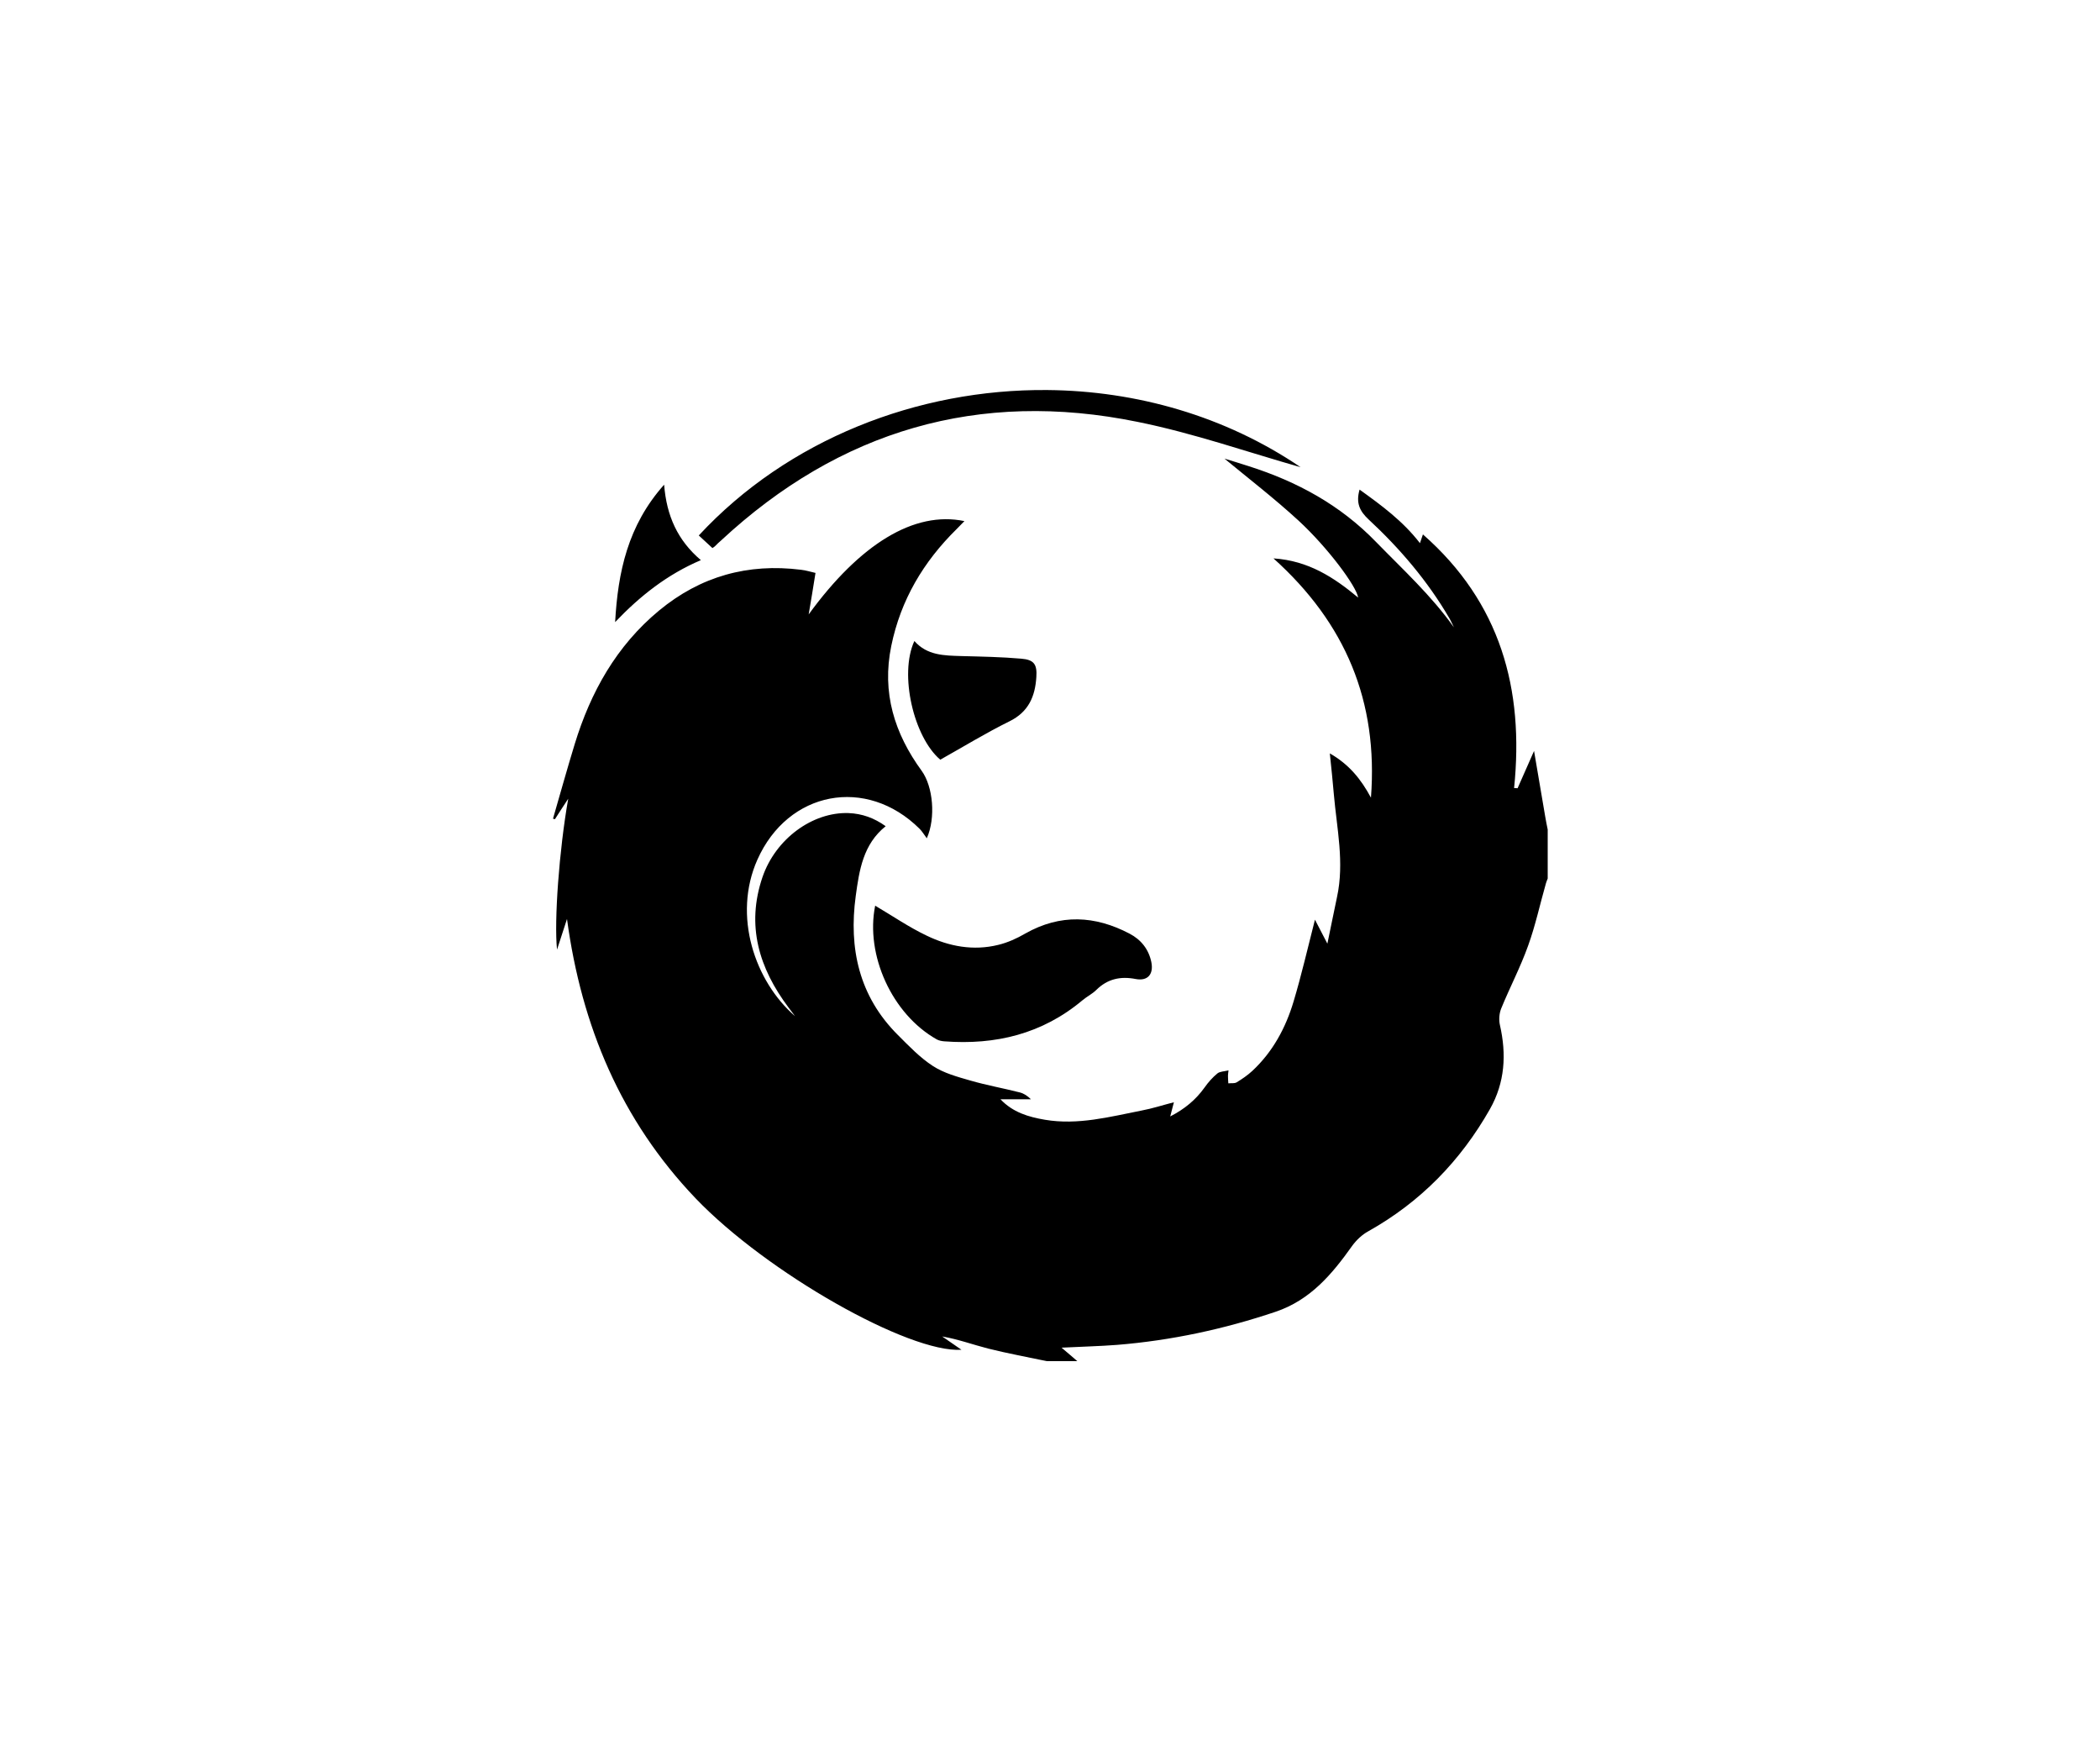
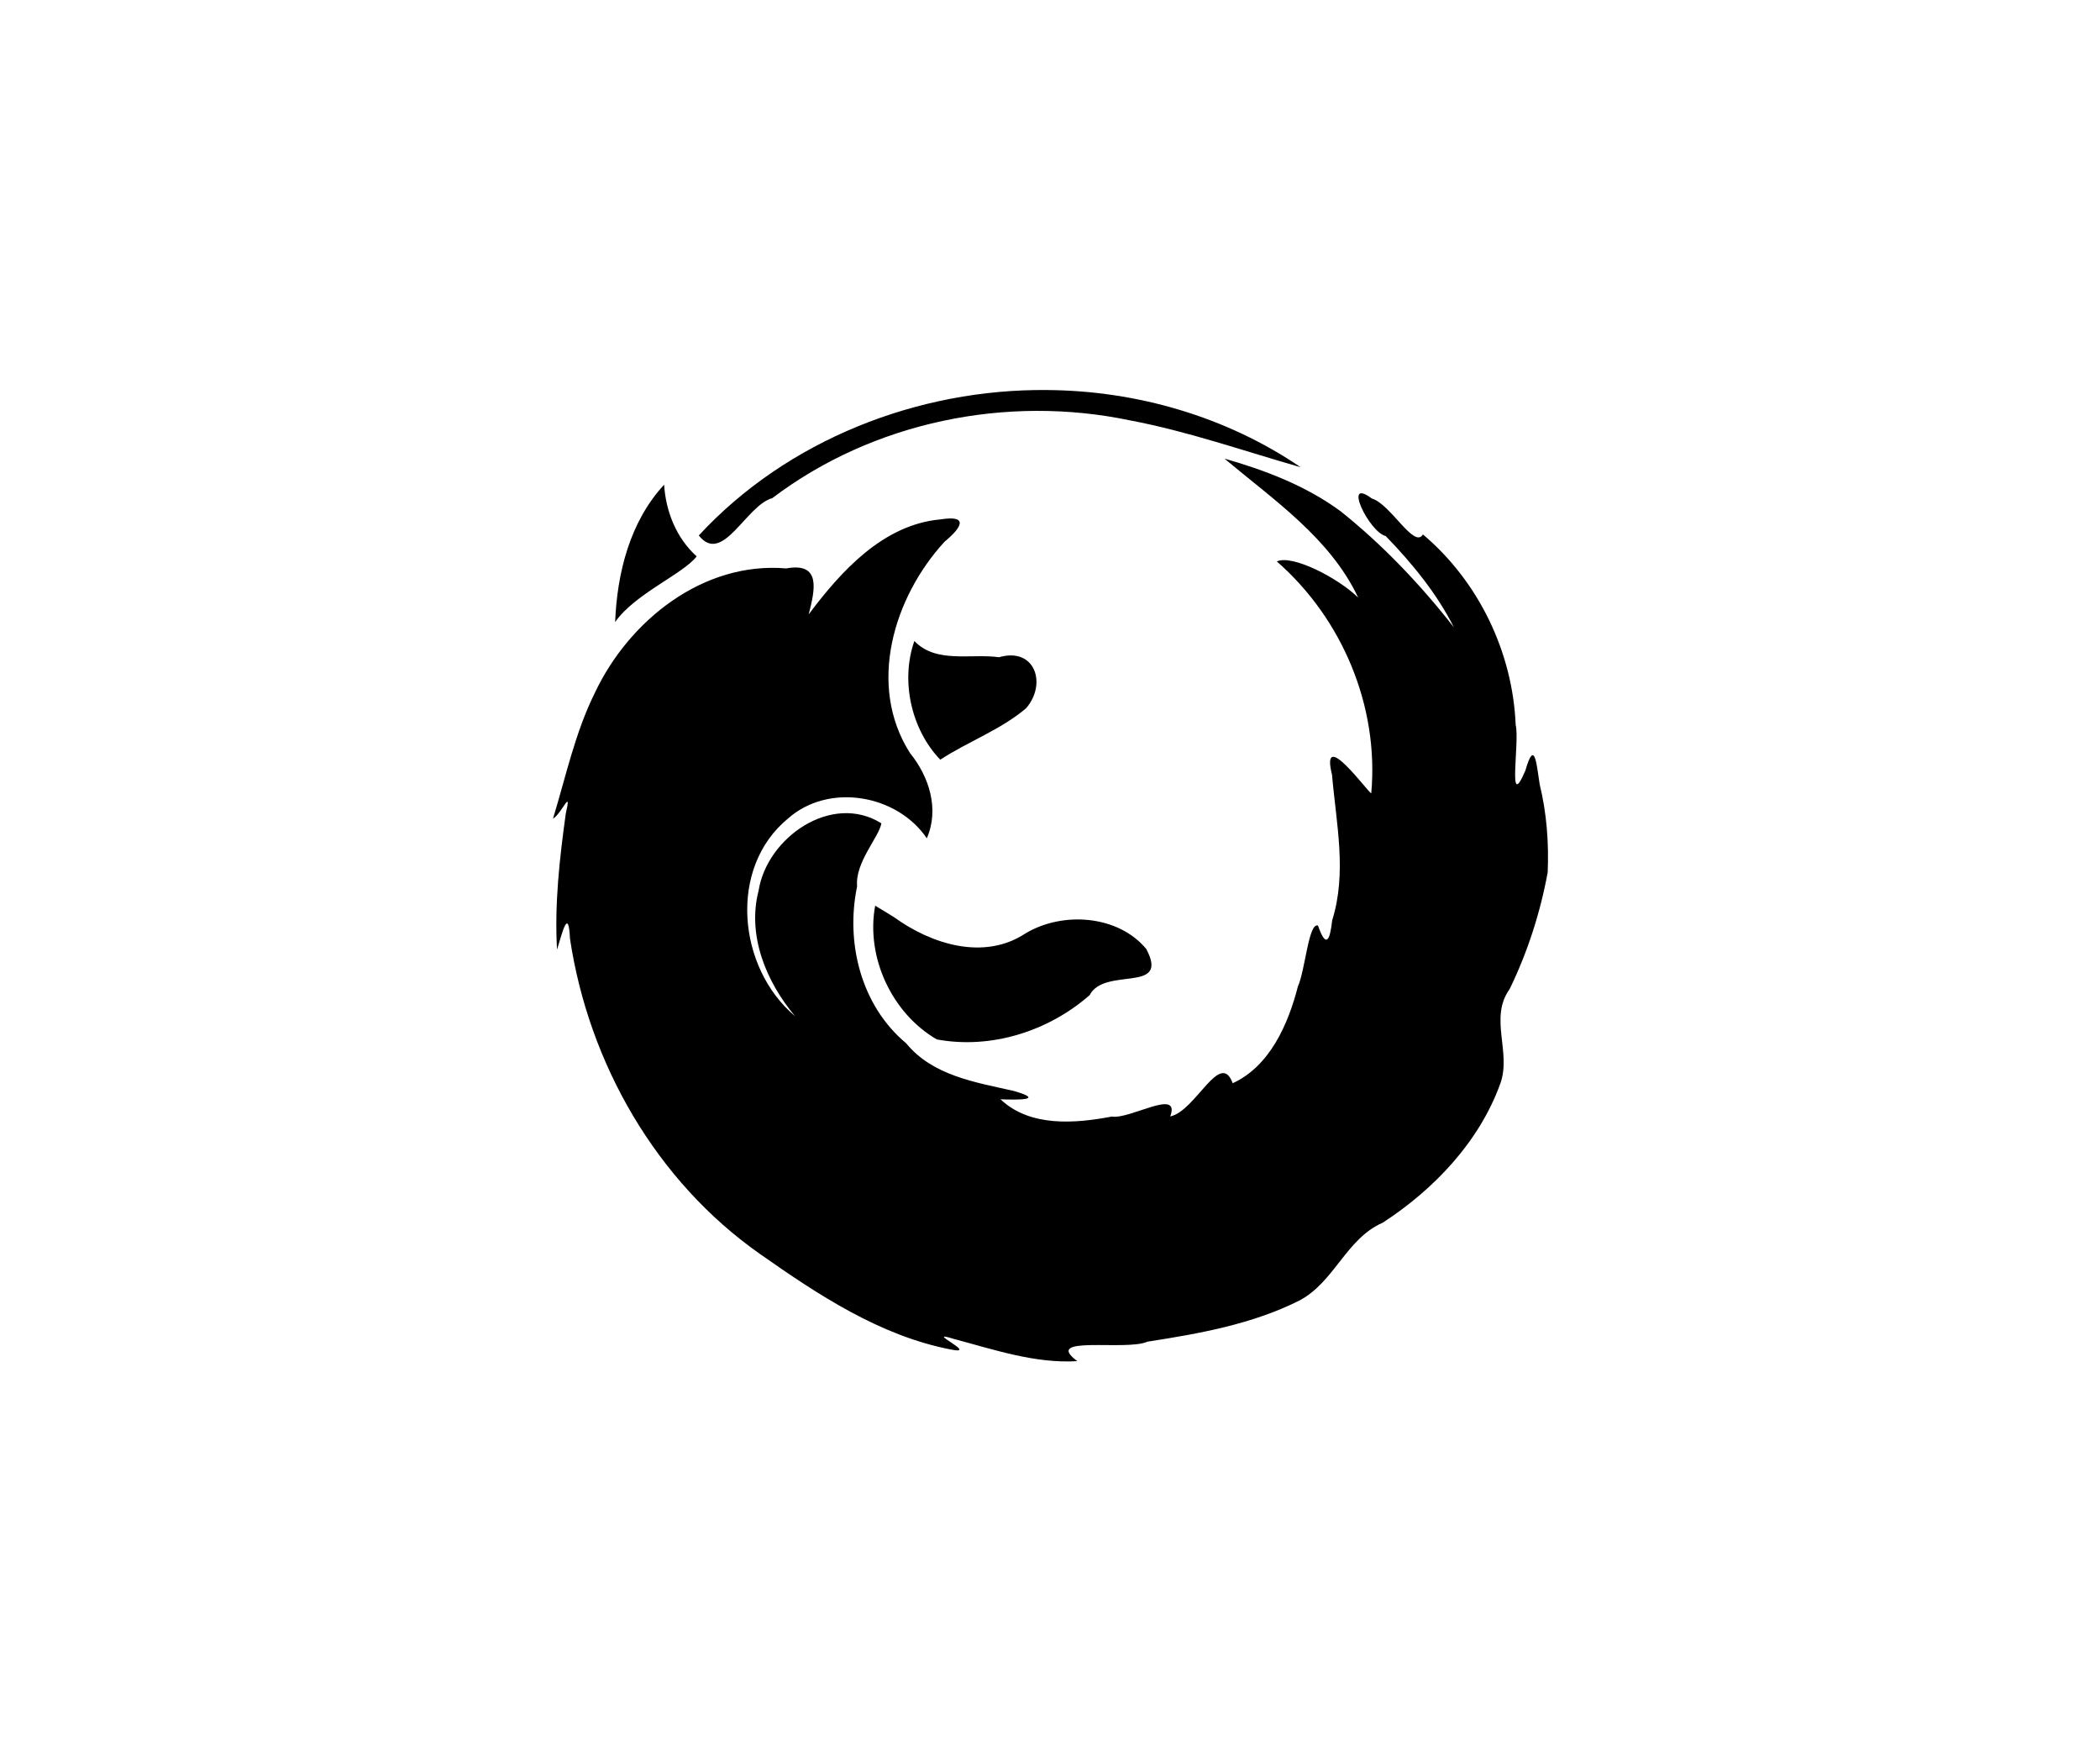
<svg xmlns="http://www.w3.org/2000/svg" viewBox="0 0 1200 1000" version="1.1" id="svg6">
  <defs id="defs10" />
-   <path id="path2" d="M 598.492 222.824 C 524.322 222.17 450.126 251.097 399.301 305.9 C 401.901 308.3 404.6 310.8 407.1 313.1 C 408 312.5 408.3 312.3 408.6 312 C 409.7 310.9 410.8 309.801 412 308.801 C 479.8 245.801 559.4 222.5 650 241 C 682.2 247.5 713.499 258.5 743.199 266.9 C 699.974 237.569 649.24 223.272 598.492 222.824 z M 699.699 262 C 713.499 273.4 728.3 284.8 742 297.4 C 758.8 312.9 775.1 334.9 776.1 341.4 C 762.3 329.9 747.699 320.3 727.699 319 C 768.899 356 787.6 400.699 783.4 455.699 C 777.7 445.099 770.9 436.7 759.9 430.4 C 760.8 439.2 761.599 446.501 762.199 453.801 C 763.899 473.301 768.3 492.7 764 512.5 C 762.1 521.3 760.4 530.2 758.5 539.1 C 756 534.2 753.7 529.9 751.4 525.4 C 747.2 541.8 743.699 557.1 739.199 572.1 C 734.699 587.2 727.3 600.901 715.6 611.801 C 712.9 614.301 709.799 616.401 706.699 618.301 C 705.399 619.101 703.5 618.7 701.9 618.9 C 701.8 617.5 701.699 616 701.699 614.6 C 701.699 613.9 701.8 613.2 702 611.5 C 699.5 612.1 697.099 612.099 695.699 613.199 C 692.899 615.499 690.401 618.301 688.301 621.301 C 683.301 628.301 676.899 633.601 668.699 637.801 C 669.599 634.501 670.201 632.199 670.801 629.699 C 664.201 631.399 658.4 633.3 652.5 634.4 C 634.2 638 616 642.899 597.1 639.699 C 587.7 638.099 578.799 635.5 571.699 628 L 589.1 628 C 587.2 626.1 585.101 624.7 582.801 624.1 C 573.401 621.7 563.8 620.001 554.5 617.301 C 547.2 615.201 539.4 613.1 533.1 609 C 525.7 604.2 519.4 597.601 513.1 591.301 C 490.9 569.201 484.9 541.801 489 511.801 C 491 497.201 493.2 482.3 506.1 472 C 499.6 467.3 492.6 464.8 484.9 464.5 C 464.3 463.8 443.199 479.2 435.699 501.1 C 426.299 528.7 433.7 553.1 450.6 575.6 C 451.8 577.2 453.001 578.8 454.301 580.5 C 431.401 560.7 418.501 523.2 432.801 491.1 C 450.301 451.8 495.1 443.3 525.5 473.5 C 527 475 528 476.8 529.6 478.9 C 534.8 467.2 533.199 449.4 526.699 440.4 C 511.099 419 503.801 395.7 509.301 369 C 514.701 342.7 527.7 320.901 546.6 302.301 C 548 300.901 549.4 299.499 551.1 297.699 C 522.4 291.699 491.4 310.8 462.1 351 C 463.4 343.3 464.7 335.601 466 327.301 C 463.3 326.701 460.499 325.8 457.699 325.5 C 427.399 321.7 400.3 329.201 376.6 348.801 C 352.2 369.001 337.5 395.4 328.4 425.1 C 324.1 439.2 320.1 453.499 316 467.699 C 316.4 467.799 316.7 467.9 317.1 468 C 319.3 464.6 321.499 461.101 324.699 456.301 C 319.499 485.701 316.601 526 318.301 542.5 C 320.201 536.6 322.1 530.8 324 525 C 332.3 586.3 354.9 640 397.5 684.6 C 438.2 727.1 519.5 773.1 549.4 771.1 C 545.9 768.7 542.1 766.1 538.4 763.5 C 547.6 765.1 556 768.2 564.6 770.4 C 575.7 773.2 586.9 775.2 598.1 777.6 L 615.6 777.6 C 612.9 775.3 610.2 772.9 606.6 769.9 C 618 769.3 628.2 769.101 638.4 768.301 C 669.3 765.801 699.5 759.3 728.9 749.4 C 748.8 742.7 761.199 727.899 772.699 711.699 C 775.099 708.399 778.4 705.3 781.9 703.4 C 811.7 686.7 834.6 663.2 851.4 633.6 C 860 618.4 860.9 602.3 857.1 585.6 C 856.4 582.6 856.701 578.999 857.801 576.199 C 862.701 564.199 868.799 552.601 873.199 540.301 C 877.399 528.701 880 516.5 883.4 504.6 C 883.7 503.7 884 502.8 884.4 501.9 L 884.4 473.9 C 883.8 471.1 883.4 468.9 883 466.6 C 880.9 454.4 878.8 442.2 876.6 429 C 873 437.1 870.099 443.701 867.199 450.301 C 866.499 450.301 865.899 450.199 865.199 450.199 C 870.999 393.599 857.4 344.201 813.1 305.301 C 812.3 307.601 811.9 308.801 811.4 310.301 C 801.6 297.601 789.4 288.699 776.9 279.699 C 774.7 287.399 777 291.999 782 296.699 C 799.9 313.299 815.7 331.8 828.1 353 C 829.1 354.7 829.901 356.6 830.801 358.4 C 817.901 340.2 801.7 325.399 786.4 309.699 C 765.9 288.499 741.2 275.101 713.5 266.301 C 708.6 264.701 703.599 263.2 699.699 262 z M 379.5 276.9 C 358.7 300.2 353.1 326.9 351.5 355.4 C 365.6 340.6 381.2 328.2 400.5 320 C 387.2 308.7 380.9 294.7 379.5 276.9 z M 522.5 366.199 C 513.7 385.199 522.101 421.1 537.301 434 C 550.701 426.5 563.401 418.7 576.801 412.1 C 587.801 406.7 591.499 397.801 592.199 386.801 C 592.699 379.601 590.899 376.901 583.699 376.301 C 572.299 375.301 560.8 375.101 549.4 374.801 C 539.6 374.501 529.8 374.499 522.5 366.199 z M 500.1 517.4 C 494.4 545.5 509.701 579.401 535.301 593.801 C 536.601 594.501 538.2 594.8 539.6 594.9 C 568.9 597.1 595.6 590.7 618.6 571.4 C 621.1 569.3 624.2 567.8 626.5 565.5 C 632.9 559.2 640.3 557.601 649 559.301 C 655.9 560.601 659.3 556.5 657.9 549.6 C 656.4 542.3 652 536.8 645.5 533.4 C 625.7 523 605.9 522.001 585.9 533.301 C 581.1 536.101 575.8 538.501 570.4 539.801 C 556.2 543.301 542.3 540.7 529.5 534.5 C 519.4 529.7 509.8 523.1 500.1 517.4 z " />
+   <path id="path2" d="M 598.492,222.824 C 524.609,222.031 449.784,251.305 399.301,305.9 412.887,323.131 426.332,288.657 441.301,284.584 498.932,240.941 575.277,225.377 645.761,240.163 678.92,246.429 710.811,257.685 743.199,266.9 700.842,238.053 649.603,223.183 598.492,222.824 Z M 699.699,262 C 727.69,285.502 760.11,307.435 776.1,341.4 764.787,330.311 738.535,316.601 729.614,320.74 767.011,353.408 788.056,403.5 783.58,453.129 782.648,454.005 754.089,414.097 761.162,442.663 763.528,470.293 769.801,498.511 761.25,525.762 759.996,537.046 757.855,542.291 753.128,528.75 747.72,526.935 745.942,553.957 741.636,563.625 736.105,585.147 725.61,609.095 704.412,618.826 697.208,599.447 683.321,634.742 668.699,637.801 674.813,621.207 645.7,639.618 635.349,637.869 614.269,641.891 588.511,643.958 571.699,628 580.057,628.34 598.402,628.726 579.267,623.229 557.379,618.272 532.969,614.545 517.842,596.049 491.967,574.473 483.06,538.529 489.78,506.321 488.472,492.733 502.503,477.928 503.638,470.341 475.236,452.583 438.267,478.5 433.492,508.779 426.827,534.443 437.871,560.941 454.301,580.5 421.617,553.1 415.779,495.865 450.393,467.523 473.59,447.07 512.602,453.827 529.6,478.9 536.881,462.274 530.94,443.663 520.012,430.224 495.3,391.49 510.711,341.02 539.792,309.428 549.425,301.497 553.893,294.118 537.493,296.71 504.731,299.654 480.64,326.239 462.1,351 465.682,337.081 469.453,321.05 449.262,324.73 401.801,320.636 359.394,354.519 339.936,395.759 328.642,418.514 323.368,443.542 316,467.699 321.282,464.48 326.842,449.396 323.299,464.828 319.736,490.521 316.818,516.536 318.301,542.5 321.494,532.076 324.843,518.214 325.725,536.404 336.479,607.539 374.927,674.734 434.2,716.326 467.386,739.648 502.795,763.08 543.214,770.925 560.431,774.435 526.57,759.091 545.166,764.944 568.204,771.055 591.483,779.056 615.6,777.6 595.174,762.46 643.458,771.995 655.707,766.477 685.276,761.896 715.622,756.495 742.522,742.961 762.531,732.432 769.243,707.596 790.1,698.525 819.402,679.505 845.306,652.3 857.298,619.095 863.836,601.116 850.737,581.569 862.657,565.033 872.914,543.962 880.223,521.182 884.4,498.326 885.071,481.408 883.866,464.687 879.837,448.175 878.086,437.534 877.093,421.156 871.637,440.213 861.074,465.011 868.537,423.791 866.102,414.124 864.37,372.527 844.947,332.201 813.1,305.301 808.13,313.785 794.606,287.939 783.886,284.777 766.881,272.06 782.358,303.997 791.839,306.242 806.946,321.844 820.985,338.929 830.801,358.4 811.781,334.056 790.161,311.294 765.988,292.012 746.231,277.501 723.096,268.693 699.699,262 Z M 379.5,276.9 C 359.922,298.04 352.635,327.292 351.5,355.4 362.597,339.294 390.616,327.769 398.088,317.849 386.533,307.441 380.446,292.235 379.5,276.9 Z M 522.5,366.199 C 514.497,388.84 520.665,416.721 537.301,434 553.242,423.581 571.875,416.91 586.322,404.622 598.4,390.713 591.5,369.518 570.843,375.466 554.947,373.212 534.904,379.24 522.5,366.199 Z M 500.1,517.4 C 494.671,546.736 509.548,578.806 535.301,593.801 566.246,599.545 599.084,589.166 622.625,568.525 631.314,551.955 668.631,567.955 655.032,542.163 638.883,522.642 606.992,520.535 585.9,533.301 562.156,548.928 532.158,539.351 511.002,524.05 507.38,521.814 503.77,519.557 500.1,517.4 Z" />
</svg>
